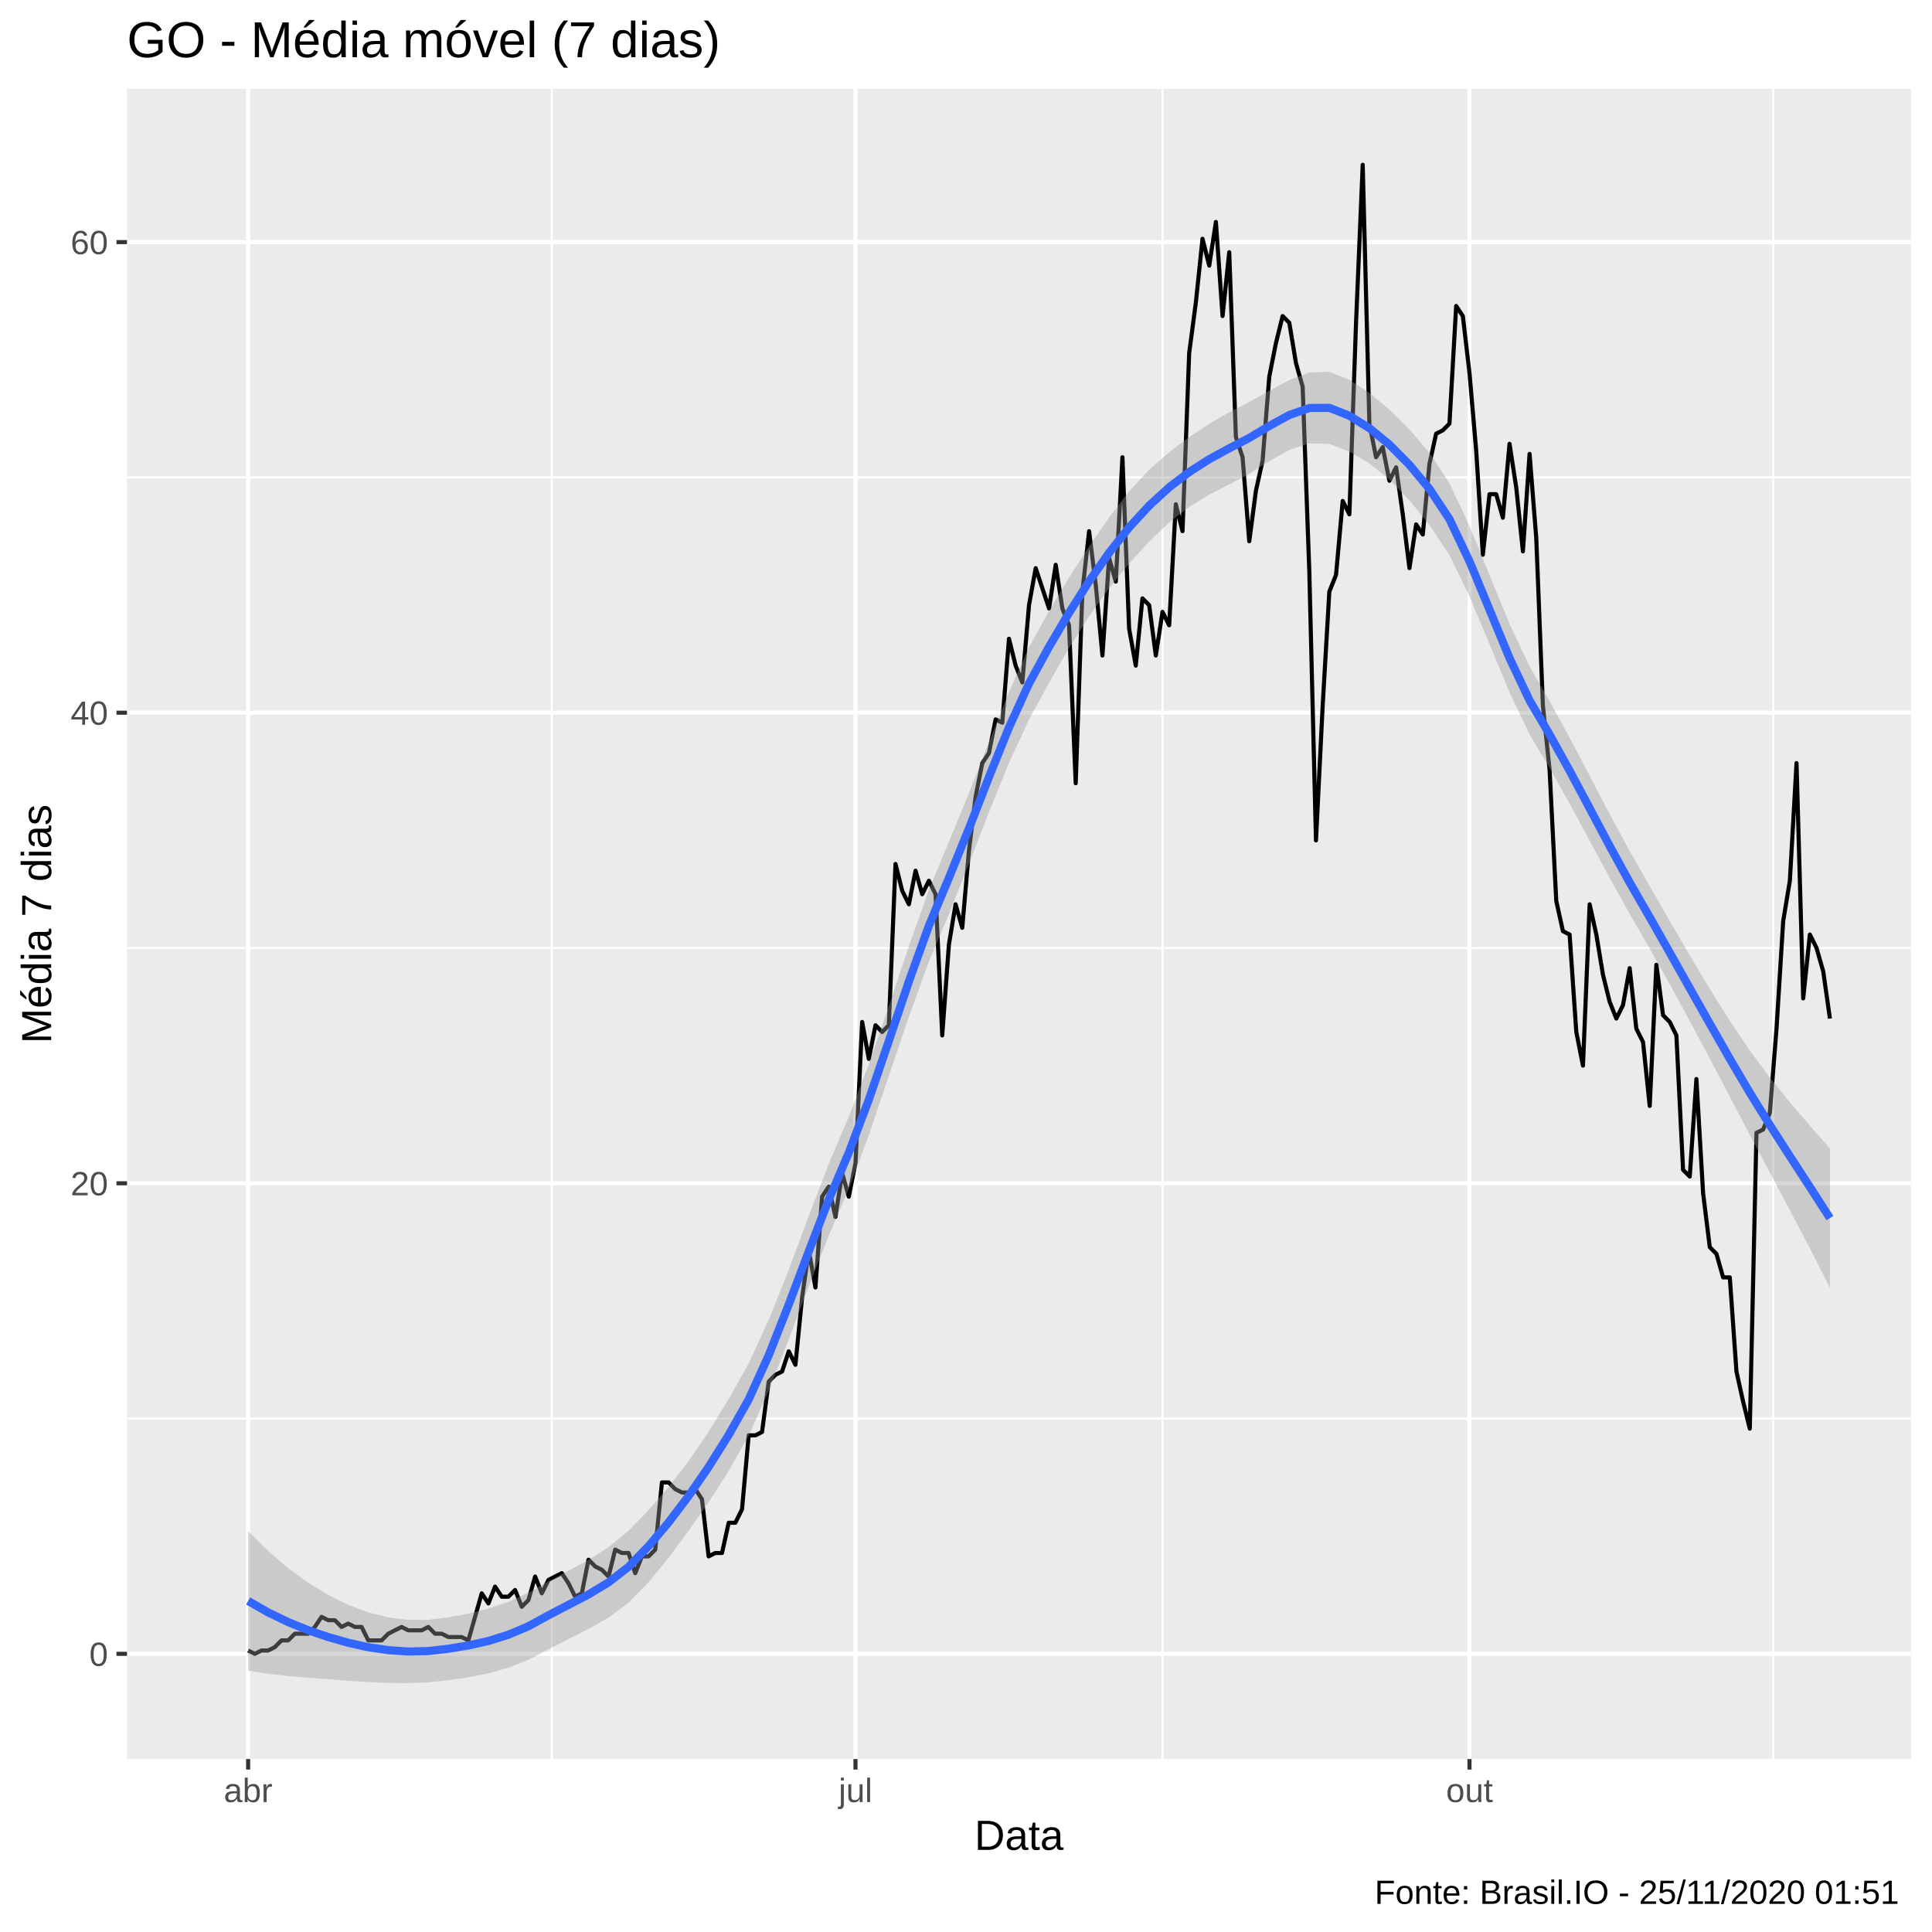
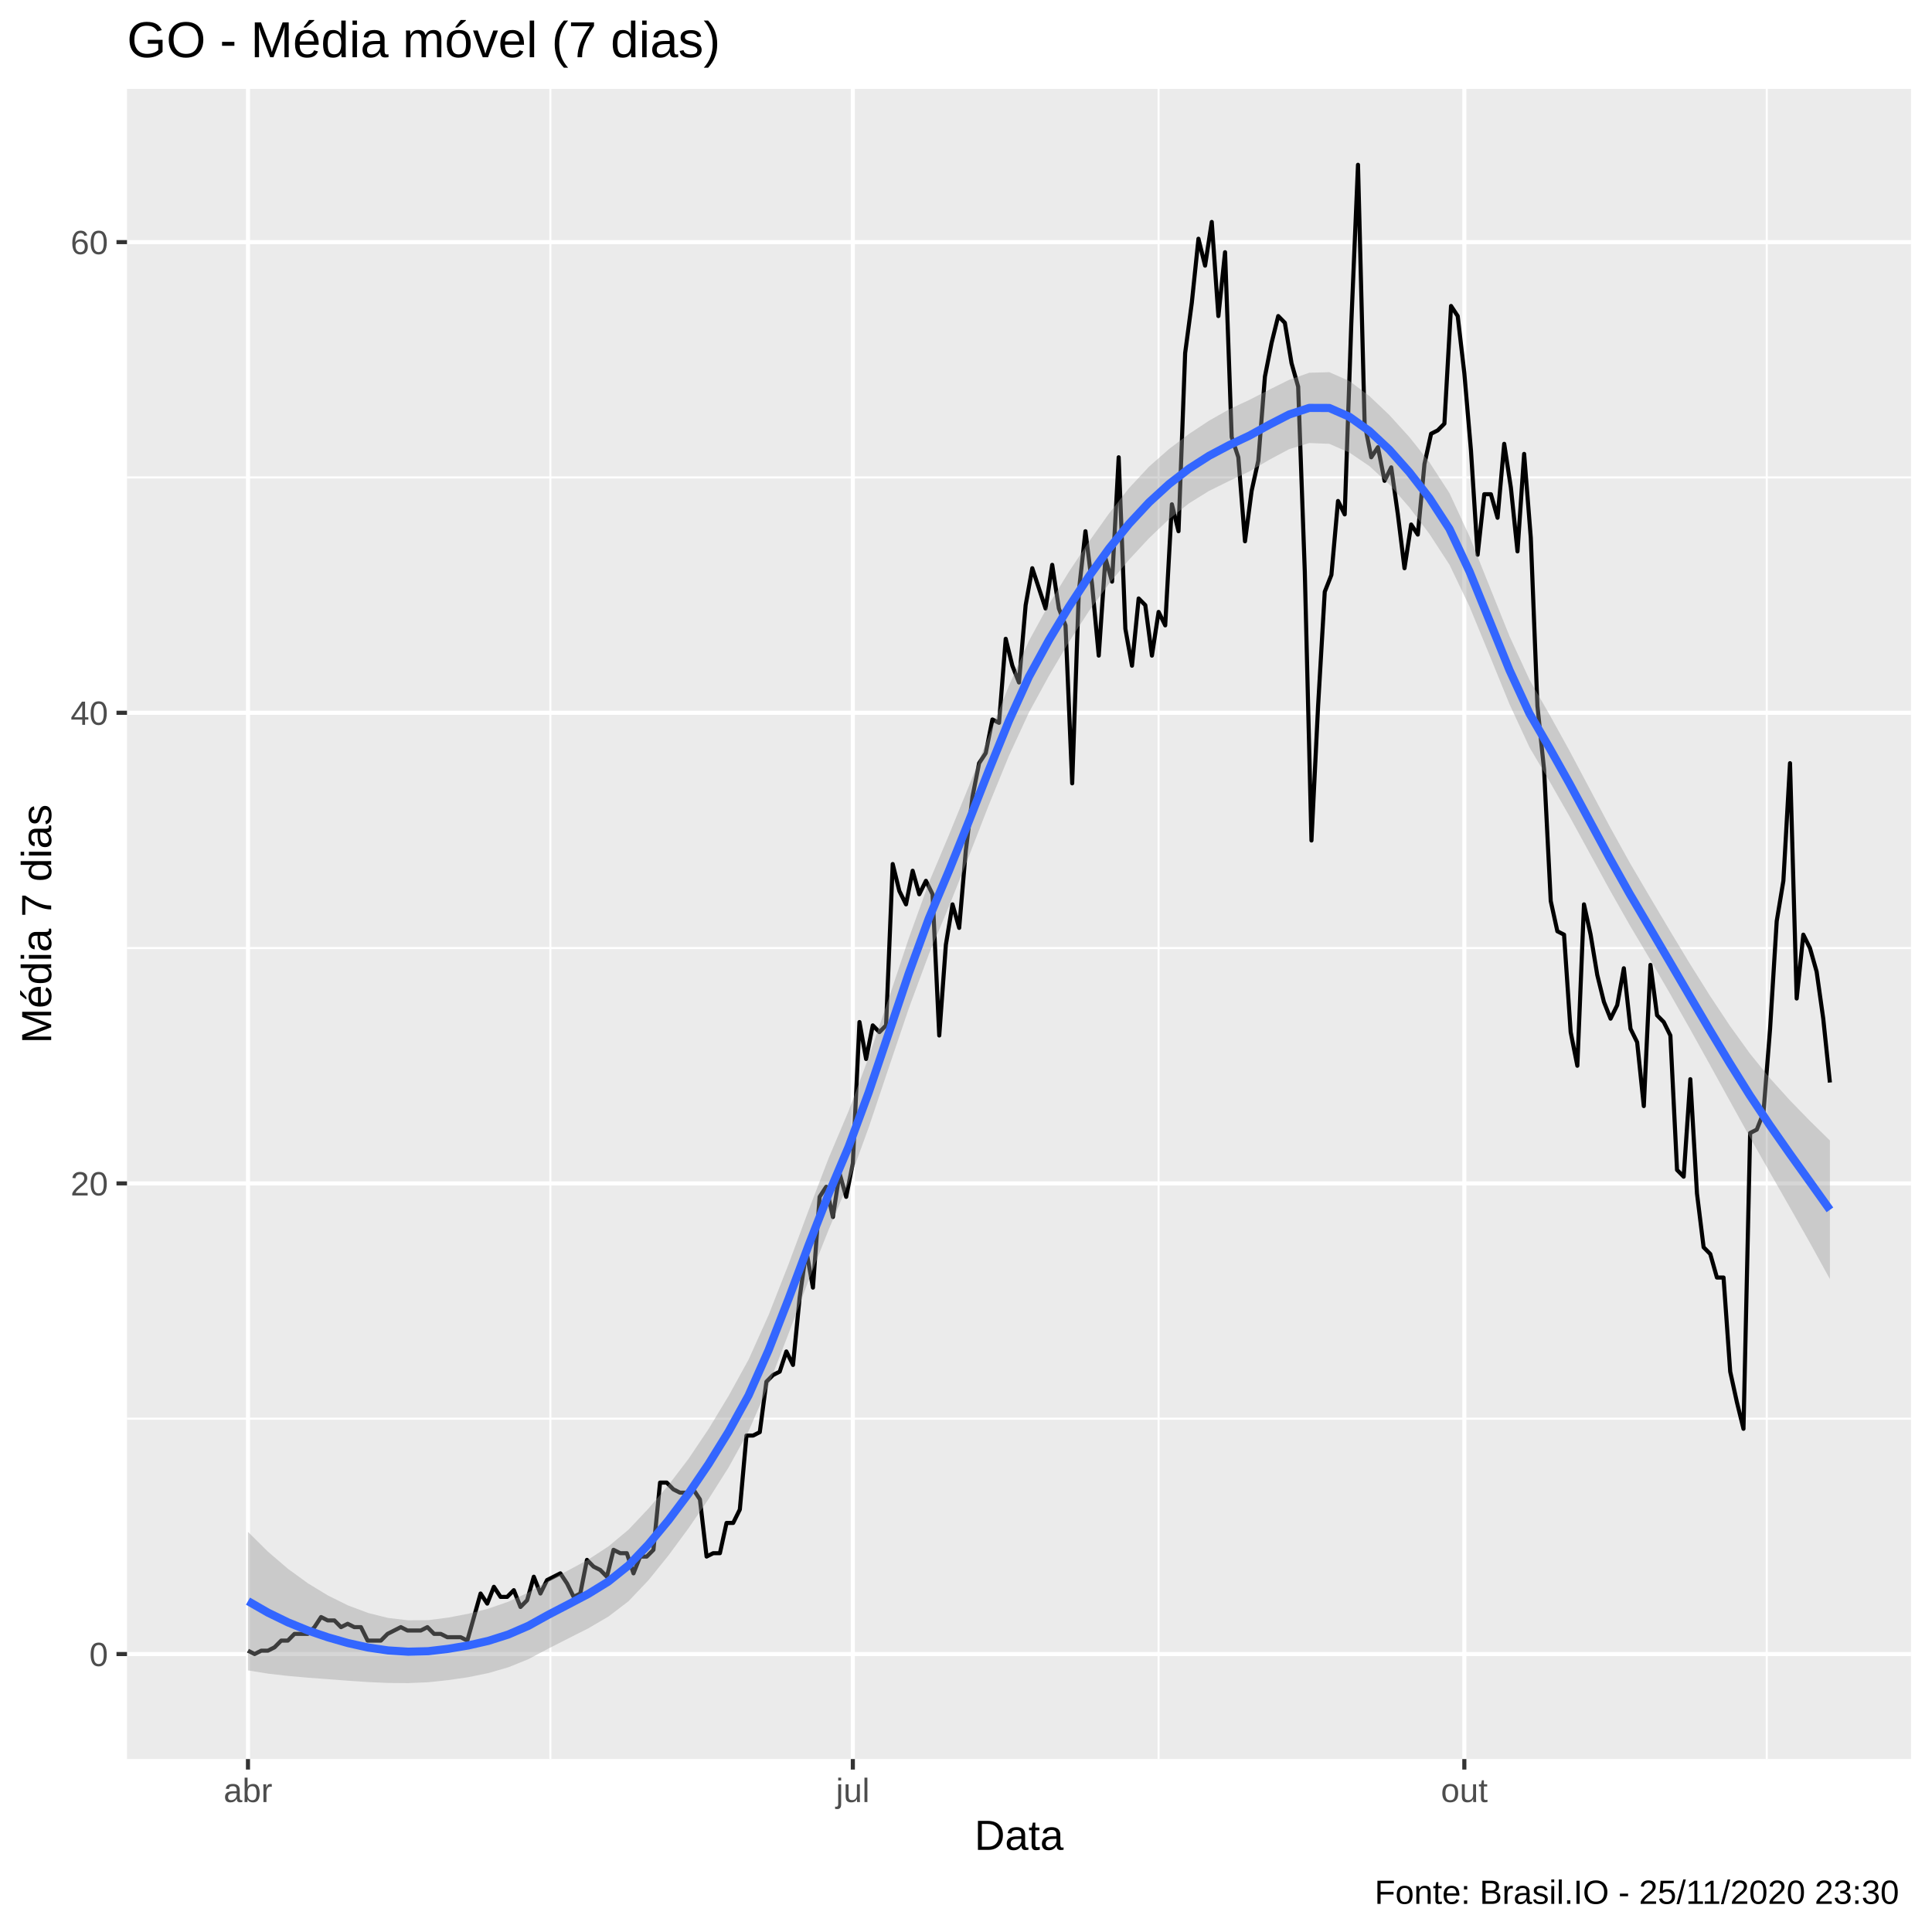
<svg xmlns="http://www.w3.org/2000/svg" viewBox="0 0 504.00 504.00">
  <defs>
    <style type="text/css">
    line, polyline, polygon, path, rect, circle {
      fill: none;
      stroke: #000000;
      stroke-linecap: round;
      stroke-linejoin: round;
      stroke-miterlimit: 10.00;
    }
  </style>
  </defs>
  <rect width="100%" height="100%" style="stroke: none; fill: #FFFFFF;" />
  <rect x="0.00" y="0.00" width="504.00" height="504.00" style="stroke-width: 1.07; stroke: #FFFFFF; fill: #FFFFFF;" />
  <defs>
    <clipPath id="cpMzMuMTN8NDk4LjUyfDQ1OC44OHwyMy4xOQ==">
      <rect x="33.13" y="23.19" width="465.39" height="435.69" />
    </clipPath>
  </defs>
  <rect x="33.13" y="23.19" width="465.39" height="435.69" style="stroke-width: 1.07; stroke: none; fill: #EBEBEB;" clip-path="url(#cpMzMuMTN8NDk4LjUyfDQ1OC44OHwyMy4xOQ==)" />
-   <polyline points="33.13,370.06 498.52,370.06 " style="stroke-width: 0.53; stroke: #FFFFFF; stroke-linecap: butt;" clip-path="url(#cpMzMuMTN8NDk4LjUyfDQ1OC44OHwyMy4xOQ==)" />
-   <polyline points="33.13,247.30 498.52,247.30 " style="stroke-width: 0.53; stroke: #FFFFFF; stroke-linecap: butt;" clip-path="url(#cpMzMuMTN8NDk4LjUyfDQ1OC44OHwyMy4xOQ==)" />
-   <polyline points="33.13,124.54 498.52,124.54 " style="stroke-width: 0.53; stroke: #FFFFFF; stroke-linecap: butt;" clip-path="url(#cpMzMuMTN8NDk4LjUyfDQ1OC44OHwyMy4xOQ==)" />
-   <polyline points="143.95,458.88 143.95,23.19 " style="stroke-width: 0.53; stroke: #FFFFFF; stroke-linecap: butt;" clip-path="url(#cpMzMuMTN8NDk4LjUyfDQ1OC44OHwyMy4xOQ==)" />
-   <polyline points="303.26,458.88 303.26,23.19 " style="stroke-width: 0.53; stroke: #FFFFFF; stroke-linecap: butt;" clip-path="url(#cpMzMuMTN8NDk4LjUyfDQ1OC44OHwyMy4xOQ==)" />
-   <polyline points="462.57,458.88 462.57,23.19 " style="stroke-width: 0.53; stroke: #FFFFFF; stroke-linecap: butt;" clip-path="url(#cpMzMuMTN8NDk4LjUyfDQ1OC44OHwyMy4xOQ==)" />
-   <polyline points="33.13,431.44 498.52,431.44 " style="stroke-width: 1.07; stroke: #FFFFFF; stroke-linecap: butt;" clip-path="url(#cpMzMuMTN8NDk4LjUyfDQ1OC44OHwyMy4xOQ==)" />
-   <polyline points="33.13,308.68 498.52,308.68 " style="stroke-width: 1.07; stroke: #FFFFFF; stroke-linecap: butt;" clip-path="url(#cpMzMuMTN8NDk4LjUyfDQ1OC44OHwyMy4xOQ==)" />
-   <polyline points="33.13,185.92 498.52,185.92 " style="stroke-width: 1.07; stroke: #FFFFFF; stroke-linecap: butt;" clip-path="url(#cpMzMuMTN8NDk4LjUyfDQ1OC44OHwyMy4xOQ==)" />
+   <polyline points="33.13,370.10 498.52,370.10 " style="stroke-width: 0.53; stroke: #FFFFFF; stroke-linecap: butt;" clip-path="url(#cpMzMuMTN8NDk4LjUyfDQ1OC44OHwyMy4xOQ==)" />
+   <polyline points="33.13,247.32 498.52,247.32 " style="stroke-width: 0.53; stroke: #FFFFFF; stroke-linecap: butt;" clip-path="url(#cpMzMuMTN8NDk4LjUyfDQ1OC44OHwyMy4xOQ==)" />
+   <polyline points="33.13,124.55 498.52,124.55 " style="stroke-width: 0.53; stroke: #FFFFFF; stroke-linecap: butt;" clip-path="url(#cpMzMuMTN8NDk4LjUyfDQ1OC44OHwyMy4xOQ==)" />
+   <polyline points="143.58,458.88 143.58,23.19 " style="stroke-width: 0.53; stroke: #FFFFFF; stroke-linecap: butt;" clip-path="url(#cpMzMuMTN8NDk4LjUyfDQ1OC44OHwyMy4xOQ==)" />
+   <polyline points="302.24,458.88 302.24,23.19 " style="stroke-width: 0.53; stroke: #FFFFFF; stroke-linecap: butt;" clip-path="url(#cpMzMuMTN8NDk4LjUyfDQ1OC44OHwyMy4xOQ==)" />
+   <polyline points="460.89,458.88 460.89,23.19 " style="stroke-width: 0.53; stroke: #FFFFFF; stroke-linecap: butt;" clip-path="url(#cpMzMuMTN8NDk4LjUyfDQ1OC44OHwyMy4xOQ==)" />
+   <polyline points="33.13,431.49 498.52,431.49 " style="stroke-width: 1.07; stroke: #FFFFFF; stroke-linecap: butt;" clip-path="url(#cpMzMuMTN8NDk4LjUyfDQ1OC44OHwyMy4xOQ==)" />
+   <polyline points="33.13,308.71 498.52,308.71 " style="stroke-width: 1.07; stroke: #FFFFFF; stroke-linecap: butt;" clip-path="url(#cpMzMuMTN8NDk4LjUyfDQ1OC44OHwyMy4xOQ==)" />
+   <polyline points="33.13,185.94 498.52,185.94 " style="stroke-width: 1.07; stroke: #FFFFFF; stroke-linecap: butt;" clip-path="url(#cpMzMuMTN8NDk4LjUyfDQ1OC44OHwyMy4xOQ==)" />
  <polyline points="33.13,63.16 498.52,63.16 " style="stroke-width: 1.07; stroke: #FFFFFF; stroke-linecap: butt;" clip-path="url(#cpMzMuMTN8NDk4LjUyfDQ1OC44OHwyMy4xOQ==)" />
-   <polyline points="64.73,458.88 64.73,23.19 " style="stroke-width: 1.07; stroke: #FFFFFF; stroke-linecap: butt;" clip-path="url(#cpMzMuMTN8NDk4LjUyfDQ1OC44OHwyMy4xOQ==)" />
-   <polyline points="223.17,458.88 223.17,23.19 " style="stroke-width: 1.07; stroke: #FFFFFF; stroke-linecap: butt;" clip-path="url(#cpMzMuMTN8NDk4LjUyfDQ1OC44OHwyMy4xOQ==)" />
-   <polyline points="383.35,458.88 383.35,23.19 " style="stroke-width: 1.07; stroke: #FFFFFF; stroke-linecap: butt;" clip-path="url(#cpMzMuMTN8NDk4LjUyfDQ1OC44OHwyMy4xOQ==)" />
-   <polyline points="64.73,430.56 66.47,431.44 68.21,430.56 69.95,430.56 71.69,429.68 73.43,427.93 75.18,427.93 76.92,426.18 78.66,426.18 80.40,426.18 82.14,424.42 83.88,421.79 85.62,422.67 87.36,422.67 89.10,424.42 90.84,423.55 92.59,424.42 94.33,424.42 96.07,427.93 97.81,427.93 99.55,427.93 101.29,426.18 103.03,425.30 104.77,424.42 106.51,425.30 108.26,425.30 110.00,425.30 111.74,424.42 113.48,426.18 115.22,426.18 116.96,427.05 118.70,427.05 120.44,427.05 122.18,427.93 123.93,421.79 125.67,415.65 127.41,418.28 129.15,413.90 130.89,416.53 132.63,416.53 134.37,414.78 136.11,419.16 137.85,417.41 139.60,411.27 141.34,415.65 143.08,412.15 144.82,411.27 146.56,410.39 148.30,413.02 150.04,416.53 151.78,415.65 153.52,406.88 155.27,408.64 157.01,409.52 158.75,411.27 160.49,404.25 162.23,405.13 163.97,405.13 165.71,410.39 167.45,406.01 169.19,406.01 170.93,404.25 172.68,386.72 174.42,386.72 176.16,388.47 177.90,389.35 179.64,389.35 181.38,388.47 183.12,391.10 184.86,406.01 186.60,405.13 188.35,405.13 190.09,397.24 191.83,397.24 193.57,393.73 195.31,374.44 197.05,374.44 198.79,373.56 200.53,360.41 202.27,358.66 204.02,357.78 205.76,352.52 207.50,356.03 209.24,338.49 210.98,326.21 212.72,335.86 214.46,312.18 216.20,309.55 217.94,317.45 219.69,306.05 221.43,312.18 223.17,303.42 224.91,266.59 226.65,276.23 228.39,267.46 230.13,269.22 231.87,267.46 233.61,225.38 235.36,232.39 237.10,235.90 238.84,227.13 240.58,233.27 242.32,229.76 244.06,233.27 245.80,270.10 247.54,246.42 249.28,235.90 251.02,242.04 252.77,221.87 254.51,207.84 256.25,199.07 257.99,196.44 259.73,187.67 261.47,188.55 263.21,166.63 264.95,173.64 266.69,178.03 268.44,157.86 270.18,148.21 271.92,153.47 273.66,158.73 275.40,147.34 277.14,158.73 278.88,163.12 280.62,204.33 282.36,154.35 284.11,138.57 285.85,152.60 287.59,171.01 289.33,145.58 291.07,151.72 292.81,119.28 294.55,164.00 296.29,173.64 298.03,156.10 299.78,157.86 301.52,171.01 303.26,159.61 305.00,163.12 306.74,131.55 308.48,138.57 310.22,92.09 311.96,78.94 313.70,62.28 315.45,69.30 317.19,57.90 318.93,82.45 320.67,65.79 322.41,114.02 324.15,119.28 325.89,141.20 327.63,128.04 329.37,120.15 331.12,98.23 332.86,89.46 334.60,82.45 336.34,84.20 338.08,94.72 339.82,100.86 341.56,149.09 343.30,219.24 345.04,184.16 346.78,154.35 348.53,149.97 350.27,130.68 352.01,134.18 353.75,84.20 355.49,42.99 357.23,110.51 358.97,119.28 360.71,116.65 362.45,125.41 364.20,121.91 365.94,134.18 367.68,148.21 369.42,136.81 371.16,139.44 372.90,121.03 374.64,113.14 376.38,112.26 378.12,110.51 379.87,79.82 381.61,82.45 383.35,97.35 385.09,117.52 386.83,144.71 388.57,128.92 390.31,128.92 392.05,135.06 393.79,115.77 395.54,127.17 397.28,143.83 399.02,118.40 400.76,140.32 402.50,184.16 404.24,200.82 405.98,235.02 407.72,242.91 409.46,243.79 411.21,269.22 412.95,277.99 414.69,235.90 416.43,243.79 418.17,254.31 419.91,261.33 421.65,265.71 423.39,262.20 425.13,252.56 426.87,268.34 428.62,271.85 430.36,288.51 432.10,251.68 433.84,264.83 435.58,266.59 437.32,270.10 439.06,305.17 440.80,306.92 442.54,281.49 444.29,311.31 446.03,325.34 447.77,327.09 449.51,333.23 451.25,333.23 452.99,357.78 454.73,365.67 456.47,372.69 458.21,295.52 459.96,294.65 461.70,290.26 463.44,268.34 465.18,240.28 466.92,229.76 468.66,199.07 470.40,260.45 472.14,243.79 473.88,247.30 475.63,253.44 477.37,265.71 " style="stroke-width: 1.07; stroke-linecap: butt;" clip-path="url(#cpMzMuMTN8NDk4LjUyfDQ1OC44OHwyMy4xOQ==)" />
-   <polygon points="64.73,399.46 69.95,404.62 75.18,409.09 80.40,412.89 85.62,416.06 90.84,418.66 96.07,420.63 101.29,421.94 106.51,422.58 111.74,422.56 116.96,421.91 122.18,420.94 127.41,419.62 132.63,417.85 137.85,415.50 143.08,412.51 148.30,409.73 153.52,406.94 158.75,403.61 163.97,399.35 169.19,393.93 174.42,387.89 179.64,381.15 184.86,373.49 190.09,364.97 195.31,355.66 200.53,344.33 205.76,331.22 210.98,317.25 216.20,303.59 221.43,291.28 226.65,277.63 231.87,262.45 237.10,246.84 242.32,232.14 247.54,219.61 252.77,206.87 257.99,193.57 263.21,180.53 268.44,168.89 273.66,159.37 278.88,150.69 284.11,142.56 289.33,134.97 294.55,128.18 299.78,122.54 305.00,117.95 310.22,114.03 315.45,110.56 320.67,107.54 325.89,104.87 331.12,101.94 336.34,99.16 341.56,97.19 346.78,96.97 352.01,99.09 357.23,102.52 362.45,106.87 367.68,112.03 372.90,118.13 378.12,126.07 383.35,137.23 388.57,150.02 393.79,162.74 399.02,173.84 404.24,182.89 409.46,192.45 414.69,202.40 419.91,212.38 425.13,222.01 430.36,231.14 435.58,240.25 440.80,249.23 446.03,257.95 451.25,266.29 456.47,274.06 461.70,281.09 466.92,287.55 472.14,293.65 477.37,299.58 477.37,335.94 472.14,325.66 466.92,315.69 461.70,305.88 456.47,296.06 451.25,286.08 446.03,276.12 440.80,266.32 435.58,256.74 430.36,247.44 425.13,238.41 419.91,229.00 414.69,219.30 409.46,209.64 404.24,200.37 399.02,191.58 393.79,180.61 388.57,168.05 383.35,155.61 378.12,144.82 372.90,136.96 367.68,130.51 362.45,125.09 357.23,120.87 352.01,117.83 346.78,115.80 341.56,115.67 336.34,117.37 331.12,120.30 325.89,123.61 320.67,126.37 315.45,129.04 310.22,132.25 305.00,136.31 299.78,141.28 294.55,147.01 289.33,153.45 284.11,160.77 278.88,169.05 273.66,178.11 268.44,187.72 263.21,199.02 257.99,211.85 252.77,225.37 247.54,238.44 242.32,250.88 237.10,265.20 231.87,280.67 226.65,296.11 221.43,310.11 216.20,322.33 210.98,335.61 205.76,349.43 200.53,362.81 195.31,374.49 190.09,383.71 184.86,391.85 179.64,399.36 174.42,406.37 169.19,412.76 163.97,418.10 158.75,421.98 153.52,424.97 148.30,427.59 143.08,430.25 137.85,432.98 132.63,435.05 127.41,436.53 122.18,437.56 116.96,438.31 111.74,438.86 106.51,439.07 101.29,439.03 96.07,438.80 90.84,438.45 85.62,438.06 80.40,437.67 75.18,437.23 69.95,436.64 64.73,435.82 " style="stroke-width: 0.00; stroke: none; fill: #999999; fill-opacity: 0.40;" clip-path="url(#cpMzMuMTN8NDk4LjUyfDQ1OC44OHwyMy4xOQ==)" />
-   <polyline points="64.73,399.46 69.95,404.62 75.18,409.09 80.40,412.89 85.62,416.06 90.84,418.66 96.07,420.63 101.29,421.94 106.51,422.58 111.74,422.56 116.96,421.91 122.18,420.94 127.41,419.62 132.63,417.85 137.85,415.50 143.08,412.51 148.30,409.73 153.52,406.94 158.75,403.61 163.97,399.35 169.19,393.93 174.42,387.89 179.64,381.15 184.86,373.49 190.09,364.97 195.31,355.66 200.53,344.33 205.76,331.22 210.98,317.25 216.20,303.59 221.43,291.28 226.65,277.63 231.87,262.45 237.10,246.84 242.32,232.14 247.54,219.61 252.77,206.87 257.99,193.57 263.21,180.53 268.44,168.89 273.66,159.37 278.88,150.69 284.11,142.56 289.33,134.97 294.55,128.18 299.78,122.54 305.00,117.95 310.22,114.03 315.45,110.56 320.67,107.54 325.89,104.87 331.12,101.94 336.34,99.16 341.56,97.19 346.78,96.97 352.01,99.09 357.23,102.52 362.45,106.87 367.68,112.03 372.90,118.13 378.12,126.07 383.35,137.23 388.57,150.02 393.79,162.74 399.02,173.84 404.24,182.89 409.46,192.45 414.69,202.40 419.91,212.38 425.13,222.01 430.36,231.14 435.58,240.25 440.80,249.23 446.03,257.95 451.25,266.29 456.47,274.06 461.70,281.09 466.92,287.55 472.14,293.65 477.37,299.58 " style="stroke-width: 2.13; stroke: none;" clip-path="url(#cpMzMuMTN8NDk4LjUyfDQ1OC44OHwyMy4xOQ==)" />
-   <polyline points="477.37,335.94 472.14,325.66 466.92,315.69 461.70,305.88 456.47,296.06 451.25,286.08 446.03,276.12 440.80,266.32 435.58,256.74 430.36,247.44 425.13,238.41 419.91,229.00 414.69,219.30 409.46,209.64 404.24,200.37 399.02,191.58 393.79,180.61 388.57,168.05 383.35,155.61 378.12,144.82 372.90,136.96 367.68,130.51 362.45,125.09 357.23,120.87 352.01,117.83 346.78,115.80 341.56,115.67 336.34,117.37 331.12,120.30 325.89,123.61 320.67,126.37 315.45,129.04 310.22,132.25 305.00,136.31 299.78,141.28 294.55,147.01 289.33,153.45 284.11,160.77 278.88,169.05 273.66,178.11 268.44,187.72 263.21,199.02 257.99,211.85 252.77,225.37 247.54,238.44 242.32,250.88 237.10,265.20 231.87,280.67 226.65,296.11 221.43,310.11 216.20,322.33 210.98,335.61 205.76,349.43 200.53,362.81 195.31,374.49 190.09,383.71 184.86,391.85 179.64,399.36 174.42,406.37 169.19,412.76 163.97,418.10 158.75,421.98 153.52,424.97 148.30,427.59 143.08,430.25 137.85,432.98 132.63,435.05 127.41,436.53 122.18,437.56 116.96,438.31 111.74,438.86 106.51,439.07 101.29,439.03 96.07,438.80 90.84,438.45 85.62,438.06 80.40,437.67 75.18,437.23 69.95,436.64 64.73,435.82 " style="stroke-width: 2.13; stroke: none;" clip-path="url(#cpMzMuMTN8NDk4LjUyfDQ1OC44OHwyMy4xOQ==)" />
-   <polyline points="64.73,417.64 69.95,420.63 75.18,423.16 80.40,425.28 85.62,427.06 90.84,428.55 96.07,429.71 101.29,430.48 106.51,430.83 111.74,430.71 116.96,430.11 122.18,429.25 127.41,428.08 132.63,426.45 137.85,424.24 143.08,421.38 148.30,418.66 153.52,415.95 158.75,412.79 163.97,408.73 169.19,403.34 174.42,397.13 179.64,390.25 184.86,382.67 190.09,374.34 195.31,365.07 200.53,353.57 205.76,340.33 210.98,326.43 216.20,312.96 221.43,300.69 226.65,286.87 231.87,271.56 237.10,256.02 242.32,241.51 247.54,229.02 252.77,216.12 257.99,202.71 263.21,189.77 268.44,178.30 273.66,168.74 278.88,159.87 284.11,151.66 289.33,144.21 294.55,137.59 299.78,131.91 305.00,127.13 310.22,123.14 315.45,119.80 320.67,116.96 325.89,114.24 331.12,111.12 336.34,108.26 341.56,106.43 346.78,106.39 352.01,108.46 357.23,111.70 362.45,115.98 367.68,121.27 372.90,127.54 378.12,135.44 383.35,146.42 388.57,159.04 393.79,171.68 399.02,182.71 404.24,191.63 409.46,201.04 414.69,210.85 419.91,220.69 425.13,230.21 430.36,239.29 435.58,248.49 440.80,257.78 446.03,267.04 451.25,276.19 456.47,285.06 461.70,293.48 466.92,301.62 472.14,309.65 477.37,317.76 " style="stroke-width: 2.13; stroke: #3366FF; stroke-linecap: butt;" clip-path="url(#cpMzMuMTN8NDk4LjUyfDQ1OC44OHwyMy4xOQ==)" />
+   <polyline points="64.69,458.88 64.69,23.19 " style="stroke-width: 1.07; stroke: #FFFFFF; stroke-linecap: butt;" clip-path="url(#cpMzMuMTN8NDk4LjUyfDQ1OC44OHwyMy4xOQ==)" />
+   <polyline points="222.48,458.88 222.48,23.19 " style="stroke-width: 1.07; stroke: #FFFFFF; stroke-linecap: butt;" clip-path="url(#cpMzMuMTN8NDk4LjUyfDQ1OC44OHwyMy4xOQ==)" />
+   <polyline points="382.00,458.88 382.00,23.19 " style="stroke-width: 1.07; stroke: #FFFFFF; stroke-linecap: butt;" clip-path="url(#cpMzMuMTN8NDk4LjUyfDQ1OC44OHwyMy4xOQ==)" />
+   <polyline points="64.69,430.61 66.42,431.49 68.15,430.61 69.89,430.61 71.62,429.73 73.36,427.98 75.09,427.98 76.82,426.23 78.56,426.23 80.29,426.23 82.03,424.47 83.76,421.84 85.49,422.72 87.23,422.72 88.96,424.47 90.70,423.60 92.43,424.47 94.16,424.47 95.90,427.98 97.63,427.98 99.36,427.98 101.10,426.23 102.83,425.35 104.57,424.47 106.30,425.35 108.03,425.35 109.77,425.35 111.50,424.47 113.24,426.23 114.97,426.23 116.70,427.10 118.44,427.10 120.17,427.10 121.91,427.98 123.64,421.84 125.37,415.70 127.11,418.33 128.84,413.95 130.58,416.58 132.31,416.58 134.04,414.83 135.78,419.21 137.51,417.46 139.25,411.32 140.98,415.70 142.71,412.20 144.45,411.32 146.18,410.44 147.92,413.07 149.65,416.58 151.38,415.70 153.12,406.93 154.85,408.69 156.59,409.56 158.32,411.32 160.05,404.30 161.79,405.18 163.52,405.18 165.26,410.44 166.99,406.06 168.72,406.06 170.46,404.30 172.19,386.76 173.92,386.76 175.66,388.52 177.39,389.39 179.13,389.39 180.86,388.52 182.59,391.15 184.33,406.06 186.06,405.18 187.80,405.18 189.53,397.29 191.26,397.29 193.00,393.78 194.73,374.49 196.47,374.49 198.20,373.61 199.93,360.45 201.67,358.70 203.40,357.82 205.14,352.56 206.87,356.07 208.60,338.53 210.34,326.25 212.07,335.90 213.81,312.22 215.54,309.59 217.27,317.48 219.01,306.08 220.74,312.22 222.48,303.45 224.21,266.62 225.94,276.26 227.68,267.49 229.41,269.25 231.15,267.49 232.88,225.40 234.61,232.42 236.35,235.92 238.08,227.15 239.81,233.29 241.55,229.78 243.28,233.29 245.02,270.13 246.75,246.45 248.48,235.92 250.22,242.06 251.95,221.89 253.69,207.86 255.42,199.09 257.15,196.46 258.89,187.69 260.62,188.57 262.36,166.64 264.09,173.66 265.82,178.04 267.56,157.87 269.29,148.23 271.03,153.49 272.76,158.75 274.49,147.35 276.23,158.75 277.96,163.14 279.70,204.35 281.43,154.37 283.16,138.58 284.90,152.61 286.63,171.03 288.37,145.60 290.10,151.73 291.83,119.29 293.57,164.01 295.30,173.66 297.04,156.12 298.77,157.87 300.50,171.03 302.24,159.63 303.97,163.14 305.71,131.56 307.44,138.58 309.17,92.10 310.91,78.95 312.64,62.28 314.37,69.30 316.11,57.90 317.84,82.45 319.58,65.79 321.31,114.02 323.04,119.29 324.78,141.21 326.51,128.06 328.25,120.16 329.98,98.24 331.71,89.47 333.45,82.45 335.18,84.21 336.92,94.73 338.65,100.87 340.38,149.10 342.12,219.26 343.85,184.18 345.59,154.37 347.32,149.98 349.05,130.69 350.79,134.19 352.52,84.21 354.26,42.99 355.99,110.52 357.72,119.29 359.46,116.66 361.19,125.43 362.93,121.92 364.66,134.19 366.39,148.23 368.13,136.83 369.86,139.46 371.60,121.04 373.33,113.15 375.06,112.27 376.80,110.52 378.53,79.82 380.27,82.45 382.00,97.36 383.73,117.53 385.47,144.72 387.20,128.93 388.93,128.93 390.67,135.07 392.40,115.78 394.14,127.18 395.87,143.84 397.60,118.41 399.34,140.33 401.07,184.18 402.81,200.84 404.54,235.05 406.27,242.94 408.01,243.82 409.74,269.25 411.48,278.02 413.21,235.92 414.94,243.82 416.68,254.34 418.41,261.36 420.15,265.74 421.88,262.23 423.61,252.59 425.35,268.37 427.08,271.88 428.82,288.54 430.55,251.71 432.28,264.86 434.02,266.62 435.75,270.13 437.49,305.20 439.22,306.96 440.95,281.53 442.69,311.34 444.42,325.37 446.16,327.13 447.89,333.27 449.62,333.27 451.36,357.82 453.09,365.72 454.82,372.73 456.56,295.56 458.29,294.68 460.03,290.30 461.76,268.37 463.49,240.31 465.23,229.78 466.96,199.09 468.70,260.48 470.43,243.82 472.16,247.32 473.90,253.46 475.63,265.74 477.37,282.40 " style="stroke-width: 1.07; stroke-linecap: butt;" clip-path="url(#cpMzMuMTN8NDk4LjUyfDQ1OC44OHwyMy4xOQ==)" />
+   <polygon points="64.69,399.61 69.91,404.79 75.13,409.26 80.36,413.06 85.58,416.23 90.80,418.81 96.03,420.77 101.25,422.07 106.48,422.69 111.70,422.65 116.92,421.98 122.15,420.98 127.37,419.65 132.60,417.84 137.82,415.44 143.04,412.42 148.27,409.65 153.49,406.82 158.71,403.42 163.94,399.06 169.16,393.54 174.39,387.42 179.61,380.57 184.83,372.80 190.06,364.16 195.28,354.67 200.50,343.06 205.73,329.74 210.95,315.69 216.18,302.09 221.40,289.76 226.62,275.80 231.85,260.43 237.07,244.79 242.30,230.28 247.52,217.89 252.74,205.10 257.97,191.86 263.19,178.90 268.41,167.20 273.64,157.62 278.86,149.14 284.09,141.28 289.31,133.96 294.53,127.33 299.76,121.72 304.98,117.12 310.20,113.19 315.43,109.73 320.65,106.78 325.88,104.34 331.10,101.66 336.32,99.07 341.55,97.24 346.77,97.09 352.00,99.39 357.22,103.30 362.44,108.27 367.67,114.03 372.89,120.58 378.11,128.62 383.34,139.91 388.56,152.94 393.79,165.96 399.01,177.34 404.23,186.43 409.46,195.90 414.68,205.73 419.90,215.56 425.13,225.01 430.35,233.90 435.58,242.71 440.80,251.35 446.02,259.68 451.25,267.56 456.47,274.80 461.69,281.24 466.92,287.03 472.14,292.39 477.37,297.53 477.37,333.68 472.14,324.19 466.92,314.96 461.69,305.83 456.47,296.63 451.25,287.19 446.02,277.70 440.80,268.31 435.58,259.09 430.35,250.10 425.13,241.32 419.90,232.10 414.68,222.55 409.46,213.01 404.23,203.83 399.01,194.98 393.79,183.72 388.56,170.89 383.34,158.21 378.11,147.29 372.89,139.28 367.67,132.37 362.44,126.37 357.22,121.58 352.00,118.05 346.77,115.78 341.55,115.57 336.32,117.17 331.10,119.95 325.88,123.01 320.65,125.47 315.43,128.05 310.20,131.29 304.98,135.42 299.76,140.39 294.53,146.01 289.31,152.27 284.09,159.38 278.86,167.45 273.64,176.30 268.41,185.88 263.19,197.20 257.97,209.96 252.74,223.41 247.52,236.57 242.30,248.95 237.07,263.09 231.85,278.53 226.62,294.12 221.40,308.45 216.18,320.76 210.95,333.98 205.73,347.85 200.50,361.39 195.28,373.36 190.06,382.82 184.83,391.08 179.61,398.68 174.39,405.76 169.16,412.24 163.94,417.73 158.71,421.72 153.49,424.77 148.27,427.41 143.04,430.07 137.82,432.84 132.60,434.95 127.37,436.46 122.15,437.53 116.92,438.29 111.70,438.85 106.48,439.07 101.25,439.03 96.03,438.80 90.80,438.45 85.58,438.05 80.36,437.66 75.13,437.20 69.91,436.60 64.69,435.76 " style="stroke-width: 0.00; stroke: none; fill: #999999; fill-opacity: 0.40;" clip-path="url(#cpMzMuMTN8NDk4LjUyfDQ1OC44OHwyMy4xOQ==)" />
+   <polyline points="64.69,399.61 69.91,404.79 75.13,409.26 80.36,413.06 85.58,416.23 90.80,418.81 96.03,420.77 101.25,422.07 106.48,422.69 111.70,422.65 116.92,421.98 122.15,420.98 127.37,419.65 132.60,417.84 137.82,415.44 143.04,412.42 148.27,409.65 153.49,406.82 158.71,403.42 163.94,399.06 169.16,393.54 174.39,387.42 179.61,380.57 184.83,372.80 190.06,364.16 195.28,354.67 200.50,343.06 205.73,329.74 210.95,315.69 216.18,302.09 221.40,289.76 226.62,275.80 231.85,260.43 237.07,244.79 242.30,230.28 247.52,217.89 252.74,205.10 257.97,191.86 263.19,178.90 268.41,167.20 273.64,157.62 278.86,149.14 284.09,141.28 289.31,133.96 294.53,127.33 299.76,121.72 304.98,117.12 310.20,113.19 315.43,109.73 320.65,106.78 325.88,104.34 331.10,101.66 336.32,99.07 341.55,97.24 346.77,97.09 352.00,99.39 357.22,103.30 362.44,108.27 367.67,114.03 372.89,120.58 378.11,128.62 383.34,139.91 388.56,152.94 393.79,165.96 399.01,177.34 404.23,186.43 409.46,195.90 414.68,205.73 419.90,215.56 425.13,225.01 430.35,233.90 435.58,242.71 440.80,251.35 446.02,259.68 451.25,267.56 456.47,274.80 461.69,281.24 466.92,287.03 472.14,292.39 477.37,297.53 " style="stroke-width: 2.13; stroke: none;" clip-path="url(#cpMzMuMTN8NDk4LjUyfDQ1OC44OHwyMy4xOQ==)" />
+   <polyline points="477.37,333.68 472.14,324.19 466.92,314.96 461.69,305.83 456.47,296.63 451.25,287.19 446.02,277.70 440.80,268.31 435.58,259.09 430.35,250.10 425.13,241.32 419.90,232.10 414.68,222.55 409.46,213.01 404.23,203.83 399.01,194.98 393.79,183.72 388.56,170.89 383.34,158.21 378.11,147.29 372.89,139.28 367.67,132.37 362.44,126.37 357.22,121.58 352.00,118.05 346.77,115.78 341.55,115.57 336.32,117.17 331.10,119.95 325.88,123.01 320.65,125.47 315.43,128.05 310.20,131.29 304.98,135.42 299.76,140.39 294.53,146.01 289.31,152.27 284.09,159.38 278.86,167.45 273.64,176.30 268.41,185.88 263.19,197.20 257.97,209.96 252.74,223.41 247.52,236.57 242.30,248.95 237.07,263.09 231.85,278.53 226.62,294.12 221.40,308.45 216.18,320.76 210.95,333.98 205.73,347.85 200.50,361.39 195.28,373.36 190.06,382.82 184.83,391.08 179.61,398.68 174.39,405.76 169.16,412.24 163.94,417.73 158.71,421.72 153.49,424.77 148.27,427.41 143.04,430.07 137.82,432.84 132.60,434.95 127.37,436.46 122.15,437.53 116.92,438.29 111.70,438.85 106.48,439.07 101.25,439.03 96.03,438.80 90.80,438.45 85.58,438.05 80.36,437.66 75.13,437.20 69.91,436.60 64.69,435.76 " style="stroke-width: 2.13; stroke: none;" clip-path="url(#cpMzMuMTN8NDk4LjUyfDQ1OC44OHwyMy4xOQ==)" />
+   <polyline points="64.69,417.69 69.91,420.69 75.13,423.23 80.36,425.36 85.58,427.14 90.80,428.63 96.03,429.79 101.25,430.55 106.48,430.88 111.70,430.75 116.92,430.13 122.15,429.25 127.37,428.06 132.60,426.40 137.82,424.14 143.04,421.25 148.27,418.53 153.49,415.79 158.71,412.57 163.94,408.39 169.16,402.89 174.39,396.59 179.61,389.63 184.83,381.94 190.06,373.49 195.28,364.02 200.50,352.22 205.73,338.80 210.95,324.83 216.18,311.43 221.40,299.10 226.62,284.96 231.85,269.48 237.07,253.94 242.30,239.61 247.52,227.23 252.74,214.26 257.97,200.91 263.19,188.05 268.41,176.54 273.64,166.96 278.86,158.29 284.09,150.33 289.31,143.11 294.53,136.67 299.76,131.05 304.98,126.27 310.20,122.24 315.43,118.89 320.65,116.13 325.88,113.67 331.10,110.80 336.32,108.12 341.55,106.41 346.77,106.43 352.00,108.72 357.22,112.44 362.44,117.32 367.67,123.20 372.89,129.93 378.11,137.95 383.34,149.06 388.56,161.91 393.79,174.84 399.01,186.16 404.23,195.13 409.46,204.45 414.68,214.14 419.90,223.83 425.13,233.17 430.35,242.00 435.58,250.90 440.80,259.83 446.02,268.69 451.25,277.37 456.47,285.72 461.69,293.53 466.92,301.00 472.14,308.29 477.37,315.61 " style="stroke-width: 2.13; stroke: #3366FF; stroke-linecap: butt;" clip-path="url(#cpMzMuMTN8NDk4LjUyfDQ1OC44OHwyMy4xOQ==)" />
  <defs>
    <clipPath id="cpMC4wMHw1MDQuMDB8NTA0LjAwfDAuMDA=">
      <rect x="0.00" y="0.00" width="504.00" height="504.00" />
    </clipPath>
  </defs>
  <g clip-path="url(#cpMC4wMHw1MDQuMDB8NTA0LjAwfDAuMDA=)">
-     <text x="23.30" y="434.59" style="font-size: 8.80px; fill: #4D4D4D; font-family: Arial;" textLength="4.89px" lengthAdjust="spacingAndGlyphs">0</text>
+     <text x="23.30" y="434.64" style="font-size: 8.80px; fill: #4D4D4D; font-family: Arial;" textLength="4.89px" lengthAdjust="spacingAndGlyphs">0</text>
  </g>
  <g clip-path="url(#cpMC4wMHw1MDQuMDB8NTA0LjAwfDAuMDA=)">
-     <text x="18.41" y="311.83" style="font-size: 8.80px; fill: #4D4D4D; font-family: Arial;" textLength="9.79px" lengthAdjust="spacingAndGlyphs">20</text>
+     <text x="18.41" y="311.86" style="font-size: 8.80px; fill: #4D4D4D; font-family: Arial;" textLength="9.79px" lengthAdjust="spacingAndGlyphs">20</text>
  </g>
  <g clip-path="url(#cpMC4wMHw1MDQuMDB8NTA0LjAwfDAuMDA=)">
-     <text x="18.41" y="189.07" style="font-size: 8.80px; fill: #4D4D4D; font-family: Arial;" textLength="9.79px" lengthAdjust="spacingAndGlyphs">40</text>
+     <text x="18.41" y="189.09" style="font-size: 8.80px; fill: #4D4D4D; font-family: Arial;" textLength="9.79px" lengthAdjust="spacingAndGlyphs">40</text>
  </g>
  <g clip-path="url(#cpMC4wMHw1MDQuMDB8NTA0LjAwfDAuMDA=)">
    <text x="18.41" y="66.31" style="font-size: 8.80px; fill: #4D4D4D; font-family: Arial;" textLength="9.79px" lengthAdjust="spacingAndGlyphs">60</text>
  </g>
-   <polyline points="30.39,431.44 33.13,431.44 " style="stroke-width: 1.07; stroke: #333333; stroke-linecap: butt;" clip-path="url(#cpMC4wMHw1MDQuMDB8NTA0LjAwfDAuMDA=)" />
-   <polyline points="30.39,308.68 33.13,308.68 " style="stroke-width: 1.07; stroke: #333333; stroke-linecap: butt;" clip-path="url(#cpMC4wMHw1MDQuMDB8NTA0LjAwfDAuMDA=)" />
-   <polyline points="30.39,185.92 33.13,185.92 " style="stroke-width: 1.07; stroke: #333333; stroke-linecap: butt;" clip-path="url(#cpMC4wMHw1MDQuMDB8NTA0LjAwfDAuMDA=)" />
+   <polyline points="30.39,431.49 33.13,431.49 " style="stroke-width: 1.07; stroke: #333333; stroke-linecap: butt;" clip-path="url(#cpMC4wMHw1MDQuMDB8NTA0LjAwfDAuMDA=)" />
+   <polyline points="30.39,308.71 33.13,308.71 " style="stroke-width: 1.07; stroke: #333333; stroke-linecap: butt;" clip-path="url(#cpMC4wMHw1MDQuMDB8NTA0LjAwfDAuMDA=)" />
+   <polyline points="30.39,185.94 33.13,185.94 " style="stroke-width: 1.07; stroke: #333333; stroke-linecap: butt;" clip-path="url(#cpMC4wMHw1MDQuMDB8NTA0LjAwfDAuMDA=)" />
  <polyline points="30.39,63.16 33.13,63.16 " style="stroke-width: 1.07; stroke: #333333; stroke-linecap: butt;" clip-path="url(#cpMC4wMHw1MDQuMDB8NTA0LjAwfDAuMDA=)" />
-   <polyline points="64.73,461.62 64.73,458.88 " style="stroke-width: 1.07; stroke: #333333; stroke-linecap: butt;" clip-path="url(#cpMC4wMHw1MDQuMDB8NTA0LjAwfDAuMDA=)" />
-   <polyline points="223.17,461.62 223.17,458.88 " style="stroke-width: 1.07; stroke: #333333; stroke-linecap: butt;" clip-path="url(#cpMC4wMHw1MDQuMDB8NTA0LjAwfDAuMDA=)" />
-   <polyline points="383.35,461.62 383.35,458.88 " style="stroke-width: 1.07; stroke: #333333; stroke-linecap: butt;" clip-path="url(#cpMC4wMHw1MDQuMDB8NTA0LjAwfDAuMDA=)" />
+   <polyline points="64.69,461.62 64.69,458.88 " style="stroke-width: 1.07; stroke: #333333; stroke-linecap: butt;" clip-path="url(#cpMC4wMHw1MDQuMDB8NTA0LjAwfDAuMDA=)" />
+   <polyline points="222.48,461.62 222.48,458.88 " style="stroke-width: 1.07; stroke: #333333; stroke-linecap: butt;" clip-path="url(#cpMC4wMHw1MDQuMDB8NTA0LjAwfDAuMDA=)" />
+   <polyline points="382.00,461.62 382.00,458.88 " style="stroke-width: 1.07; stroke: #333333; stroke-linecap: butt;" clip-path="url(#cpMC4wMHw1MDQuMDB8NTA0LjAwfDAuMDA=)" />
  <g clip-path="url(#cpMC4wMHw1MDQuMDB8NTA0LjAwfDAuMDA=)">
-     <text x="58.37" y="470.11" style="font-size: 8.80px; fill: #4D4D4D; font-family: Arial;" textLength="12.72px" lengthAdjust="spacingAndGlyphs">abr</text>
+     <text x="58.33" y="470.11" style="font-size: 8.80px; fill: #4D4D4D; font-family: Arial;" textLength="12.72px" lengthAdjust="spacingAndGlyphs">abr</text>
  </g>
  <g clip-path="url(#cpMC4wMHw1MDQuMDB8NTA0LjAwfDAuMDA=)">
-     <text x="218.77" y="470.11" style="font-size: 8.80px; fill: #4D4D4D; font-family: Arial;" textLength="8.80px" lengthAdjust="spacingAndGlyphs">jul</text>
+     <text x="218.07" y="470.11" style="font-size: 8.80px; fill: #4D4D4D; font-family: Arial;" textLength="8.80px" lengthAdjust="spacingAndGlyphs">jul</text>
  </g>
  <g clip-path="url(#cpMC4wMHw1MDQuMDB8NTA0LjAwfDAuMDA=)">
-     <text x="377.23" y="470.11" style="font-size: 8.80px; fill: #4D4D4D; font-family: Arial;" textLength="12.23px" lengthAdjust="spacingAndGlyphs">out</text>
+     <text x="375.88" y="470.11" style="font-size: 8.80px; fill: #4D4D4D; font-family: Arial;" textLength="12.23px" lengthAdjust="spacingAndGlyphs">out</text>
  </g>
  <g clip-path="url(#cpMC4wMHw1MDQuMDB8NTA0LjAwfDAuMDA=)">
    <text x="254.21" y="482.57" style="font-size: 11.00px; font-family: Arial;" textLength="23.24px" lengthAdjust="spacingAndGlyphs">Data</text>
  </g>
  <g clip-path="url(#cpMC4wMHw1MDQuMDB8NTA0LjAwfDAuMDA=)">
    <text transform="translate(13.35,272.22) rotate(-90)" style="font-size: 11.00px; font-family: Arial;" textLength="62.37px" lengthAdjust="spacingAndGlyphs">Média 7 dias</text>
  </g>
  <g clip-path="url(#cpMC4wMHw1MDQuMDB8NTA0LjAwfDAuMDA=)">
    <text x="33.13" y="14.93" style="font-size: 13.20px; font-family: Arial;" textLength="154.78px" lengthAdjust="spacingAndGlyphs">GO - Média móvel (7 dias)</text>
  </g>
  <g clip-path="url(#cpMC4wMHw1MDQuMDB8NTA0LjAwfDAuMDA=)">
-     <text x="358.61" y="496.67" style="font-size: 8.80px; font-family: Arial;" textLength="139.91px" lengthAdjust="spacingAndGlyphs">Fonte: Brasil.IO -  25/11/2020 01:51</text>
+     <text x="358.61" y="496.67" style="font-size: 8.80px; font-family: Arial;" textLength="139.91px" lengthAdjust="spacingAndGlyphs">Fonte: Brasil.IO -  25/11/2020 23:30</text>
  </g>
</svg>
